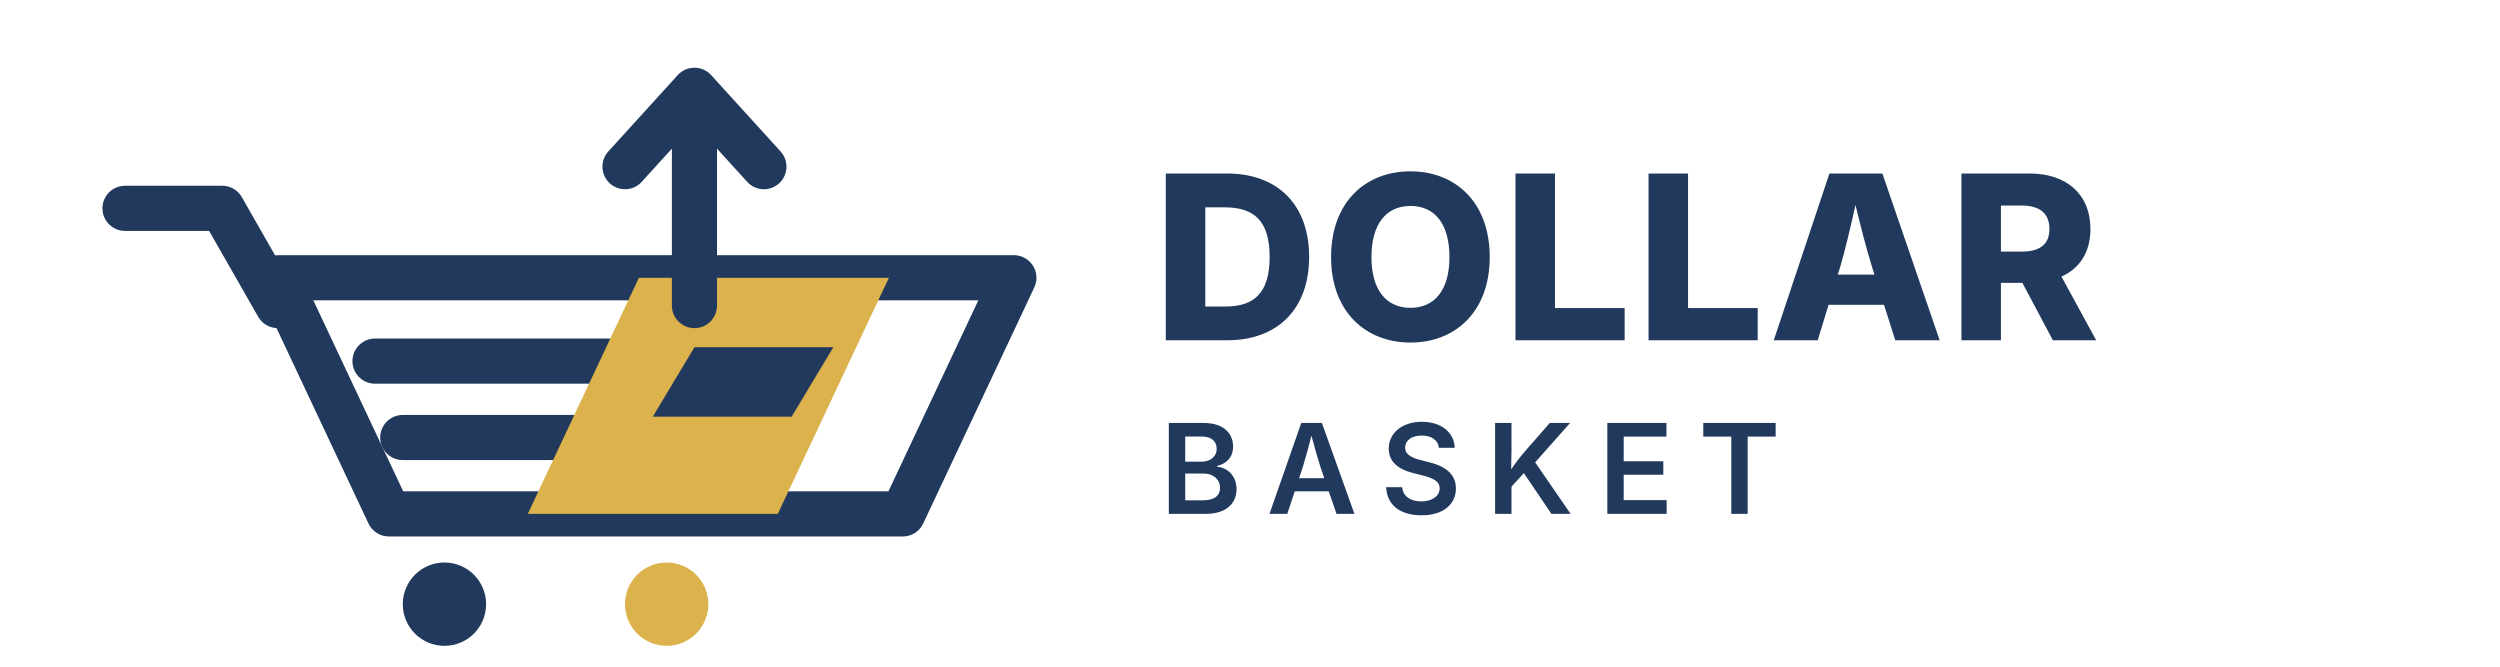
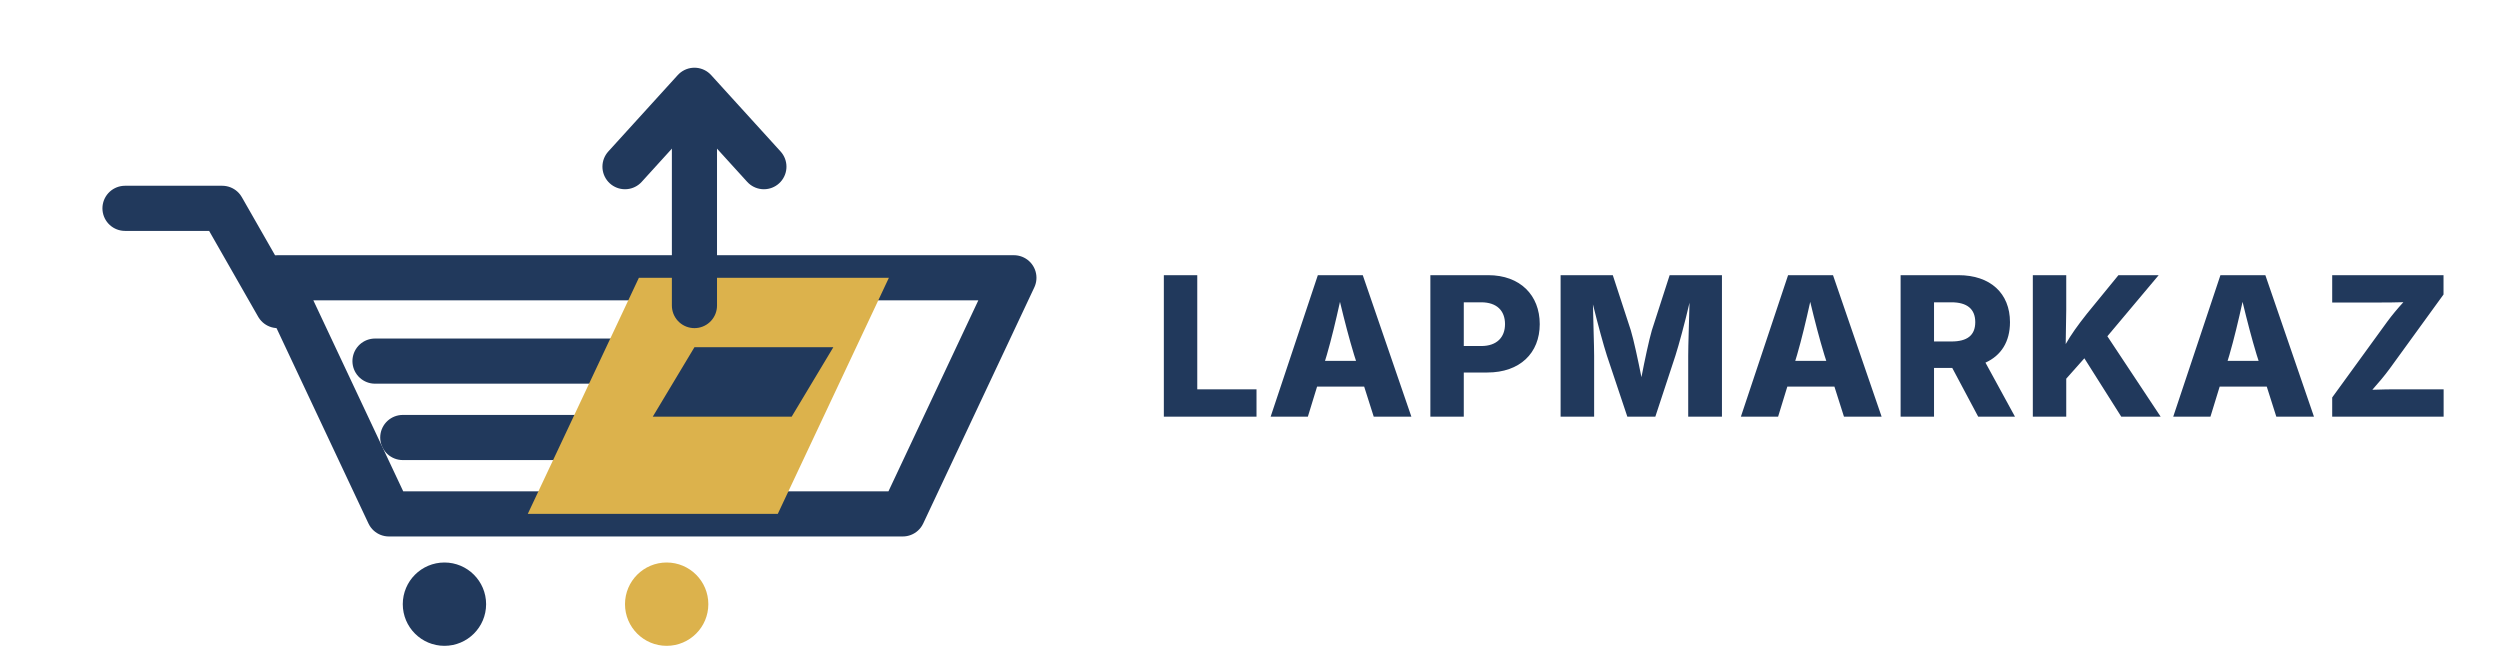
- <svg xmlns="http://www.w3.org/2000/svg" width="360" height="96" viewBox="0 0 360 96" role="img" aria-label="Dollar Basket">
+ <svg xmlns="http://www.w3.org/2000/svg" width="360" height="96" viewBox="0 0 360 96" role="img" aria-label="Lapmarkaz">
  <g fill="none" stroke="#21395c" stroke-width="6.5" stroke-linecap="round" stroke-linejoin="round">
    <path d="M18 30 h14 l8 14" />
    <path d="M40 40 H146 L130 74 H56 Z" />
    <path d="M54 52 H92" />
    <path d="M58 63 H86" />
  </g>
  <path d="M92 40 H128 L112 74 H76 Z" fill="#dcb24c" />
  <path d="M100 50 H120 L114 60 H94 Z" fill="#21395c" />
  <path d="M100 44 V14" fill="none" stroke="#21395c" stroke-width="6.5" stroke-linecap="round" />
  <path d="M100 13 l-10 11 M100 13 l10 11" fill="none" stroke="#21395c" stroke-width="6.5" stroke-linecap="round" stroke-linejoin="round" />
  <circle cx="64" cy="87" r="6" fill="#21395c" />
  <circle cx="96" cy="87" r="6" fill="#dcb24c" />
-   <text x="166" y="49" font-family="Inter, 'Segoe UI', Arial, sans-serif" font-size="33" font-weight="800" fill="#21395c" letter-spacing="0.5">DOLLAR</text>
-   <text x="167" y="74" font-family="Inter, 'Segoe UI', Arial, sans-serif" font-size="18" font-weight="600" fill="#21395c" letter-spacing="3.5">BASKET</text>
+   <text x="166" y="60" font-family="Inter, 'Segoe UI', Arial, sans-serif" font-size="28" font-weight="800" fill="#21395c" letter-spacing="0.5">LAPMARKAZ</text>
</svg>
